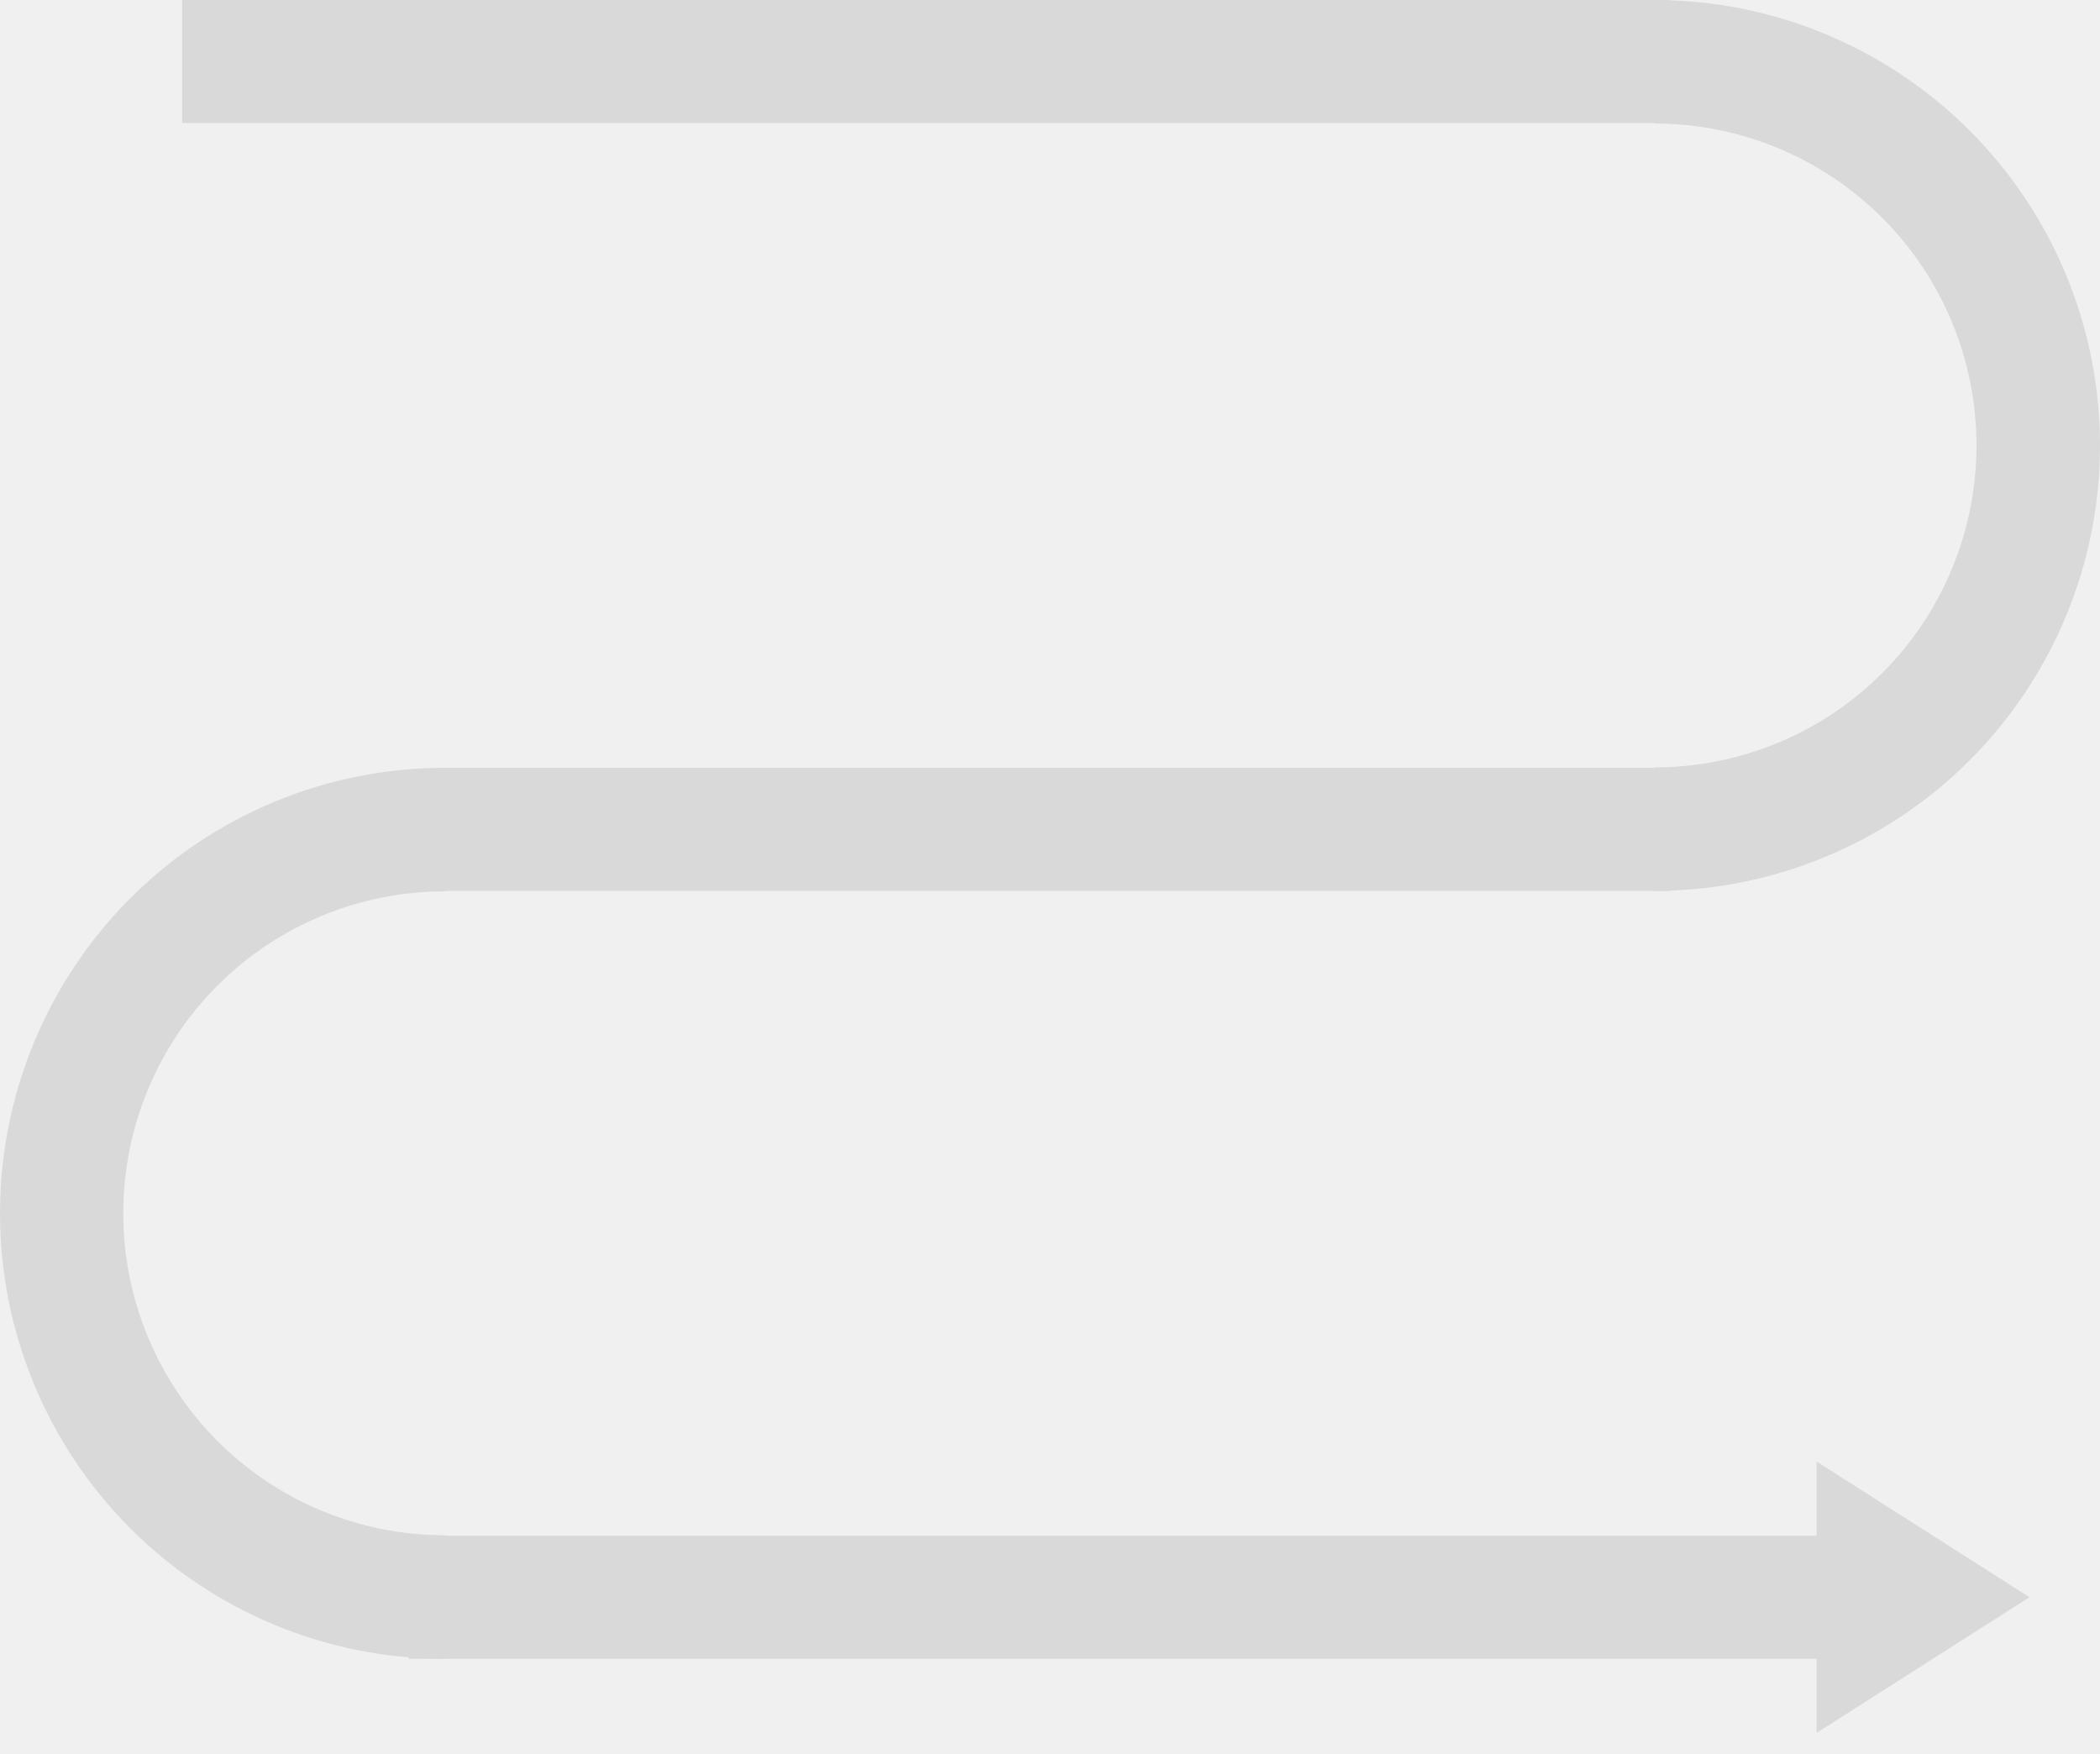
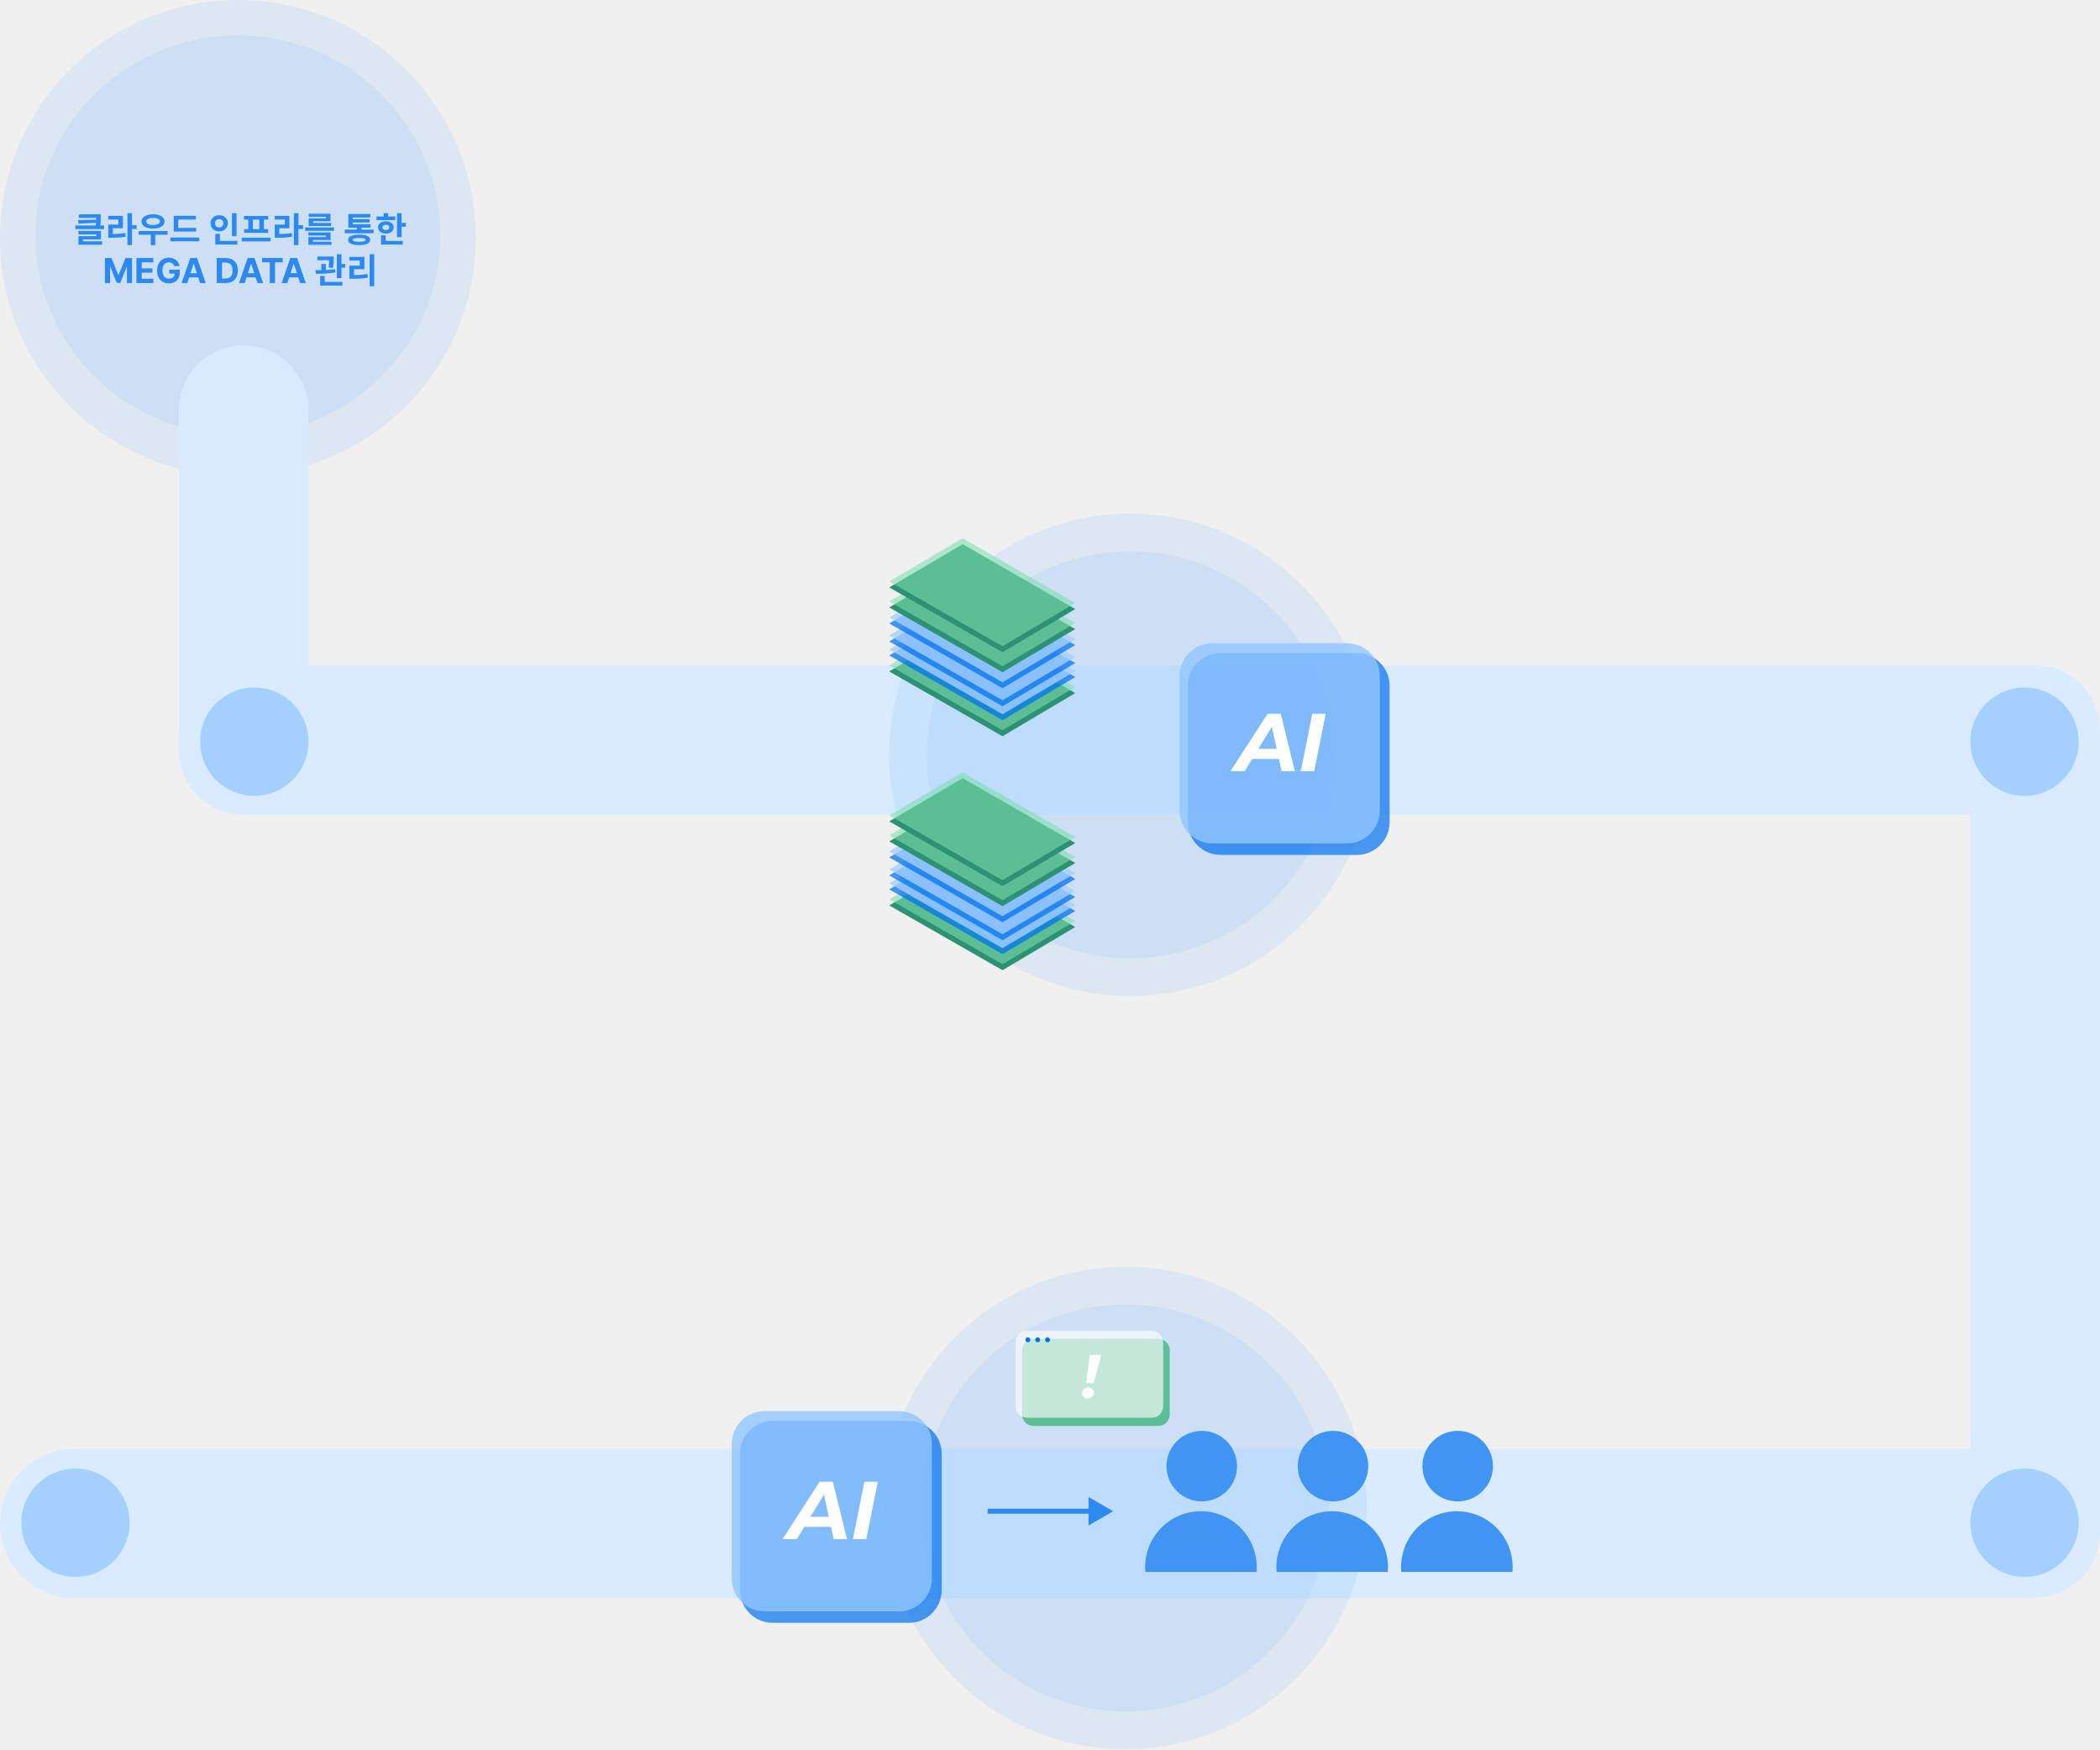
- <svg xmlns="http://www.w3.org/2000/svg" width="1280" height="1069" viewBox="0 0 1280 1069" fill="none">
-   <rect x="111" width="907" height="75" fill="#D9D9D9" />
-   <rect x="266" y="468" width="752" height="75" fill="#D9D9D9" />
-   <rect x="249" y="936" width="865" height="75" fill="#D9D9D9" />
-   <path d="M1008.5 543C1080.51 543 1149.56 514.396 1200.48 463.479C1251.4 412.563 1280 343.506 1280 271.5C1280 199.494 1251.4 130.437 1200.48 79.52C1149.56 28.604 1080.51 1.40201e-05 1008.5 0L1008.5 75.275C1060.54 75.275 1110.45 95.949 1147.25 132.748C1184.05 169.547 1204.72 219.458 1204.72 271.5C1204.72 323.542 1184.05 373.453 1147.25 410.252C1110.45 447.051 1060.54 467.725 1008.5 467.725V543Z" fill="#D9D9D9" />
-   <path d="M271 468C199.126 468 130.196 496.604 79.374 547.521C28.552 598.437 0 667.494 0 739.5C0 811.506 28.552 880.563 79.374 931.479C130.196 982.396 199.126 1011 271 1011L271 935.725C219.054 935.725 169.235 915.051 132.504 878.252C95.772 841.453 75.137 791.542 75.137 739.5C75.137 687.458 95.772 637.547 132.504 600.748C169.235 563.949 219.054 543.275 271 543.275V468Z" fill="#D9D9D9" />
-   <path d="M1237 973.5L1107.25 1056.21V890.795L1237 973.5Z" fill="#D9D9D9" />
+ <svg xmlns="http://www.w3.org/2000/svg" width="1280" height="1066" viewBox="0 0 1280 1066" fill="none">
+   <path d="M48.051 130.595H60.378V132.779H48.051V130.595ZM58.698 130.595H61.449V132.317C61.449 134.018 61.449 135.845 60.945 138.134L58.194 137.882C58.698 135.635 58.698 133.997 58.698 132.317V130.595ZM59.538 133.871V135.782L47.82 136.244L47.505 134.123L59.538 133.871ZM45.93 137.42H63.444V139.604H45.93V137.42ZM47.82 140.738H61.554V145.883H50.613V147.983H47.841V143.909H58.782V142.838H47.82V140.738ZM47.841 147.038H62.205V149.159H47.841V147.038ZM77.68 129.902H80.452V149.411H77.68V129.902ZM79.822 137.252H83.266V139.562H79.822V137.252ZM66.004 142.607H67.642C70.939 142.607 73.501 142.502 76.357 141.998L76.63 144.245C73.69 144.77 71.023 144.896 67.642 144.896H66.004V142.607ZM65.983 131.561H74.929V139.1H68.776V143.468H66.004V136.874H72.157V133.787H65.983V131.561ZM84.525 140.801H102.144V143.048H84.525V140.801ZM91.875 142.25H94.647V149.39H91.875V142.25ZM93.282 130.574C97.44 130.574 100.317 132.296 100.317 134.963C100.317 137.609 97.44 139.31 93.282 139.31C89.145 139.31 86.268 137.609 86.268 134.963C86.268 132.296 89.145 130.574 93.282 130.574ZM93.282 132.8C90.741 132.8 89.124 133.556 89.124 134.963C89.124 136.349 90.741 137.105 93.282 137.105C95.844 137.105 97.44 136.349 97.44 134.963C97.44 133.556 95.844 132.8 93.282 132.8ZM105.901 138.89H119.572V141.116H105.901V138.89ZM103.864 144.749H121.462V147.038H103.864V144.749ZM105.901 131.519H119.425V133.787H108.673V139.814H105.901V131.519ZM141.378 129.944H144.192V143.909H141.378V129.944ZM131.235 146.807H144.675V149.033H131.235V146.807ZM131.235 142.502H134.028V147.71H131.235V142.502ZM133.608 131.162C136.59 131.162 138.879 133.22 138.879 136.097C138.879 138.953 136.59 141.032 133.608 141.032C130.626 141.032 128.316 138.953 128.316 136.097C128.316 133.22 130.626 131.162 133.608 131.162ZM133.608 133.577C132.159 133.577 131.046 134.501 131.046 136.097C131.046 137.672 132.159 138.596 133.608 138.596C135.036 138.596 136.149 137.672 136.149 136.097C136.149 134.501 135.036 133.577 133.608 133.577ZM147.361 144.833H164.959V147.122H147.361V144.833ZM148.705 131.603H163.51V133.829H148.705V131.603ZM148.789 139.646H163.447V141.893H148.789V139.646ZM151.351 133.661H154.144V139.856H151.351V133.661ZM158.092 133.661H160.864V139.856H158.092V133.661ZM179.132 129.902H181.904V149.411H179.132V129.902ZM181.274 137.252H184.718V139.562H181.274V137.252ZM167.456 142.607H169.094C172.391 142.607 174.953 142.502 177.809 141.998L178.082 144.245C175.142 144.77 172.475 144.896 169.094 144.896H167.456V142.607ZM167.435 131.561H176.381V139.1H170.228V143.468H167.456V136.874H173.609V133.787H167.435V131.561ZM185.977 138.638H203.596V140.675H185.977V138.638ZM187.951 141.641H201.496V146.261H190.765V147.92H187.993V144.497H198.745V143.531H187.951V141.641ZM187.993 147.332H202.042V149.222H187.993V147.332ZM188.14 130.259H201.454V134.837H190.933V136.433H188.161V133.094H198.703V132.128H188.14V130.259ZM188.161 135.845H201.811V137.735H188.161V135.845ZM210.134 139.94H227.732V142.124H210.134V139.94ZM217.526 137.861H220.319V140.738H217.526V137.861ZM212.318 136.643H225.863V138.764H212.318V136.643ZM212.318 130.406H225.716V132.527H215.09V137.84H212.318V130.406ZM214.313 133.556H225.275V135.593H214.313V133.556ZM218.912 142.985C223.175 142.985 225.653 144.119 225.653 146.177C225.653 148.256 223.175 149.369 218.912 149.369C214.628 149.369 212.15 148.256 212.15 146.177C212.15 144.119 214.628 142.985 218.912 142.985ZM218.912 145.043C216.203 145.043 214.964 145.379 214.964 146.177C214.964 146.996 216.203 147.332 218.912 147.332C221.6 147.332 222.839 146.996 222.839 146.177C222.839 145.379 221.6 145.043 218.912 145.043ZM241.99 129.944H244.783V144.476H241.99V129.944ZM243.985 135.866H247.366V138.155H243.985V135.866ZM229.474 131.96H240.919V134.144H229.474V131.96ZM235.207 134.837C238 134.837 239.974 136.37 239.974 138.596C239.974 140.822 238 142.334 235.207 142.334C232.393 142.334 230.419 140.822 230.419 138.596C230.419 136.37 232.393 134.837 235.207 134.837ZM235.207 136.958C233.968 136.958 233.107 137.546 233.107 138.596C233.107 139.646 233.968 140.213 235.207 140.213C236.446 140.213 237.307 139.646 237.307 138.596C237.307 137.546 236.446 136.958 235.207 136.958ZM233.8 129.902H236.593V133.031H233.8V129.902ZM232.246 146.807H245.476V149.033H232.246V146.807ZM232.246 143.384H235.039V147.773H232.246V143.384ZM63.94 157.227H67.922L72.128 167.489H72.307L76.513 157.227H80.496V172.5H77.364V162.559H77.237L73.284 172.425H71.151L67.199 162.522H67.072V172.5H63.94V157.227ZM83.156 172.5V157.227H93.447V159.89H86.385V163.529H92.918V166.191H86.385V169.838H93.477V172.5H83.156ZM106.142 162.164C106.037 161.801 105.89 161.48 105.702 161.202C105.513 160.919 105.281 160.68 105.008 160.486C104.74 160.287 104.431 160.136 104.083 160.031C103.74 159.927 103.36 159.875 102.942 159.875C102.162 159.875 101.476 160.069 100.884 160.456C100.297 160.844 99.84 161.408 99.512 162.149C99.184 162.885 99.02 163.785 99.02 164.849C99.02 165.913 99.181 166.817 99.504 167.563C99.828 168.309 100.285 168.878 100.877 169.271C101.468 169.659 102.167 169.853 102.972 169.853C103.703 169.853 104.327 169.723 104.844 169.465C105.366 169.201 105.764 168.831 106.037 168.354C106.316 167.876 106.455 167.312 106.455 166.661L107.111 166.758H103.174V164.327H109.564V166.251C109.564 167.593 109.281 168.746 108.714 169.711C108.148 170.67 107.367 171.411 106.373 171.933C105.378 172.45 104.24 172.709 102.957 172.709C101.525 172.709 100.268 172.393 99.184 171.762C98.1 171.125 97.255 170.223 96.648 169.055C96.047 167.881 95.746 166.489 95.746 164.879C95.746 163.641 95.925 162.537 96.283 161.567C96.646 160.593 97.153 159.768 97.804 159.092C98.456 158.415 99.214 157.901 100.079 157.548C100.944 157.195 101.881 157.018 102.89 157.018C103.755 157.018 104.561 157.145 105.306 157.399C106.052 157.647 106.713 158 107.29 158.458C107.872 158.915 108.346 159.46 108.714 160.091C109.082 160.717 109.318 161.408 109.423 162.164H106.142ZM114.151 172.5H110.691L115.963 157.227H120.124L125.389 172.5H121.929L118.103 160.717H117.984L114.151 172.5ZM113.935 166.497H122.108V169.017H113.935V166.497ZM137.502 172.5H132.088V157.227H137.546C139.083 157.227 140.405 157.533 141.514 158.145C142.622 158.751 143.475 159.624 144.072 160.762C144.673 161.901 144.974 163.263 144.974 164.849C144.974 166.44 144.673 167.807 144.072 168.95C143.475 170.094 142.617 170.971 141.499 171.583C140.385 172.194 139.053 172.5 137.502 172.5ZM135.317 169.733H137.367C138.322 169.733 139.125 169.564 139.776 169.226C140.432 168.883 140.925 168.354 141.253 167.638C141.586 166.917 141.752 165.987 141.752 164.849C141.752 163.72 141.586 162.798 141.253 162.082C140.925 161.366 140.435 160.839 139.784 160.501C139.132 160.163 138.33 159.994 137.375 159.994H135.317V169.733ZM149.137 172.5H145.677L150.949 157.227H155.11L160.375 172.5H156.915L153.09 160.717H152.97L149.137 172.5ZM148.921 166.497H157.094V169.017H148.921V166.497ZM159.766 159.89V157.227H172.309V159.89H167.633V172.5H164.442V159.89H159.766ZM175.141 172.5H171.681L176.953 157.227H181.114L186.379 172.5H182.919L179.093 160.717H178.974L175.141 172.5ZM174.925 166.497H183.098V169.017H174.925V166.497ZM193.451 156.33H201.767V158.577H193.451V156.33ZM195.845 160.866H198.617V165.738H195.845V160.866ZM200.675 156.33H203.426V157.548C203.426 158.913 203.426 160.845 202.964 163.26L200.255 162.966C200.675 160.572 200.675 158.892 200.675 157.548V156.33ZM205.316 154.923H208.13V169.476H205.316V154.923ZM207.017 160.845H210.44V163.134H207.017V160.845ZM195.152 171.807H208.739V174.033H195.152V171.807ZM195.152 168.174H197.945V172.5H195.152V168.174ZM192.569 166.872L192.317 164.667C195.677 164.667 200.36 164.604 204.266 164.058L204.434 166.032C200.423 166.788 195.908 166.872 192.569 166.872ZM225.307 154.902H228.1V174.411H225.307V154.902ZM212.959 167.607H214.681C218.125 167.607 220.876 167.481 223.963 166.956L224.236 169.203C221.086 169.77 218.23 169.875 214.681 169.875H212.959V167.607ZM212.938 156.561H222.115V164.079H215.794V168.447H212.959V161.874H219.259V158.787H212.938V156.561Z" fill="#0070ED" />
+   <circle cx="145" cy="145" r="145" fill="#8AC0FC" fill-opacity="0.18" />
+   <ellipse cx="145.002" cy="143.459" rx="123.404" ry="121.862" fill="#8AC0FC" fill-opacity="0.18" />
+   <rect x="109" y="405.5" width="1171" height="91" rx="45.5" fill="#D9EBFE" />
+   <rect y="883" width="1280" height="91" rx="45.5" fill="#D9EBFE" />
+   <circle cx="689" cy="460" r="147" fill="#8AC0FC" fill-opacity="0.18" />
+   <circle cx="689" cy="460" r="124" fill="#8AC0FC" fill-opacity="0.18" />
+   <g clip-path="url(#clip0_1102_1016)">
+     <path d="M542 409.192C556.918 400.426 571.851 391.645 586.769 382.863L655.387 422.372L611.05 448.701L542 409.192Z" fill="#2D9173" />
+   </g>
+   <g clip-path="url(#clip1_1102_1016)" filter="url(#filter0_b_1102_1016)">
+     <path d="M542 405.536C556.918 396.77 571.851 387.989 586.769 379.207L655.387 418.716L611.05 445.045L542 405.536Z" fill="#7DDEAF" fill-opacity="0.58" />
+   </g>
+   <g clip-path="url(#clip2_1102_1016)">
+     <path d="M542 399.434C556.918 390.669 571.851 381.887 586.769 373.105L655.387 412.614L611.05 438.943L542 399.434Z" fill="#0070ED" fill-opacity="0.73" />
+   </g>
+   <g clip-path="url(#clip3_1102_1016)" filter="url(#filter1_b_1102_1016)">
+     <path d="M542 395.778C556.918 387.012 571.851 378.231 586.769 369.449L655.387 408.958L611.05 435.287L542 395.778Z" fill="#A4CFFF" fill-opacity="0.8" />
+   </g>
+   <g clip-path="url(#clip4_1102_1016)">
+     <path d="M542 390.903C556.918 382.137 571.851 373.356 586.769 364.574L655.387 404.083L611.05 430.412L542 390.903Z" fill="#0070ED" fill-opacity="0.73" />
+   </g>
+   <g clip-path="url(#clip5_1102_1016)" filter="url(#filter2_b_1102_1016)">
+     <path d="M542 387.247C556.918 378.481 571.851 369.7 586.769 360.918L655.387 400.427L611.05 426.755L542 387.247Z" fill="#A4CFFF" fill-opacity="0.8" />
+   </g>
+   <g clip-path="url(#clip6_1102_1016)">
+     <path d="M542 379.938C556.918 371.172 571.851 362.391 586.769 353.609L655.387 393.118L611.05 419.447L542 379.938Z" fill="#0070ED" fill-opacity="0.73" />
+   </g>
+   <g clip-path="url(#clip7_1102_1016)" filter="url(#filter3_b_1102_1016)">
+     <path d="M542 376.282C556.918 367.516 571.851 358.735 586.769 349.953L655.387 389.462L611.05 415.791L542 376.282Z" fill="#A4CFFF" fill-opacity="0.8" />
+   </g>
+   <g clip-path="url(#clip8_1102_1016)">
+     <path d="M542 370.18C556.918 361.415 571.851 352.633 586.769 343.852L655.387 383.36L611.05 409.689L542 370.18Z" fill="#2D9173" />
+   </g>
+   <g clip-path="url(#clip9_1102_1016)" filter="url(#filter4_b_1102_1016)">
+     <path d="M542 366.524C556.918 357.758 571.851 348.977 586.769 340.195L655.387 379.704L611.05 406.033L542 366.524Z" fill="#7DDEAF" fill-opacity="0.58" />
+   </g>
+   <g clip-path="url(#clip10_1102_1016)">
+     <path d="M542 357.985C556.918 349.219 571.851 340.438 586.769 331.656L655.387 371.165L611.05 397.494L542 357.985Z" fill="#2D9173" />
+   </g>
+   <g clip-path="url(#clip11_1102_1016)" filter="url(#filter5_b_1102_1016)">
+     <path d="M542 354.329C556.918 345.563 571.851 336.782 586.769 328L655.387 367.509L611.05 393.837L542 354.329Z" fill="#7DDEAF" fill-opacity="0.58" />
+   </g>
+   <g clip-path="url(#clip12_1102_1016)">
+     <path d="M542 551.77C556.918 543.004 571.851 534.223 586.769 525.441L655.387 564.95L611.05 591.279L542 551.77Z" fill="#2D9173" />
+   </g>
+   <g clip-path="url(#clip13_1102_1016)" filter="url(#filter6_b_1102_1016)">
+     <path d="M542 548.114C556.918 539.348 571.851 530.567 586.769 521.785L655.387 561.294L611.05 587.623L542 548.114Z" fill="#7DDEAF" fill-opacity="0.58" />
+   </g>
+   <g clip-path="url(#clip14_1102_1016)">
+     <path d="M542 542.012C556.918 533.247 571.851 524.465 586.769 515.684L655.387 555.193L611.05 581.521L542 542.012Z" fill="#0070ED" fill-opacity="0.73" />
+   </g>
+   <g clip-path="url(#clip15_1102_1016)" filter="url(#filter7_b_1102_1016)">
+     <path d="M542 538.356C556.918 529.59 571.851 520.809 586.769 512.027L655.387 551.536L611.05 577.865L542 538.356Z" fill="#A4CFFF" fill-opacity="0.8" />
+   </g>
+   <g clip-path="url(#clip16_1102_1016)">
+     <path d="M542 533.481C556.918 524.715 571.851 515.934 586.769 507.152L655.387 546.661L611.05 572.99L542 533.481Z" fill="#0070ED" fill-opacity="0.73" />
+   </g>
+   <g clip-path="url(#clip17_1102_1016)" filter="url(#filter8_b_1102_1016)">
+     <path d="M542 529.825C556.918 521.059 571.851 512.278 586.769 503.496L655.387 543.005L611.05 569.334L542 529.825Z" fill="#A4CFFF" fill-opacity="0.8" />
+   </g>
+   <g clip-path="url(#clip18_1102_1016)">
+     <path d="M542 522.512C556.918 513.747 571.851 504.965 586.769 496.184L655.387 535.693L611.05 562.021L542 522.512Z" fill="#0070ED" fill-opacity="0.73" />
+   </g>
+   <g clip-path="url(#clip19_1102_1016)" filter="url(#filter9_b_1102_1016)">
+     <path d="M542 518.856C556.918 510.09 571.851 501.309 586.769 492.527L655.387 532.036L611.05 558.365L542 518.856Z" fill="#A4CFFF" fill-opacity="0.8" />
+   </g>
+   <g clip-path="url(#clip20_1102_1016)">
+     <path d="M542 512.754C556.918 503.989 571.851 495.207 586.769 486.426L655.387 525.935L611.05 552.263L542 512.754Z" fill="#2D9173" />
+   </g>
+   <g clip-path="url(#clip21_1102_1016)" filter="url(#filter10_b_1102_1016)">
+     <path d="M542 509.098C556.918 500.333 571.851 491.551 586.769 482.77L655.387 522.278L611.05 548.607L542 509.098Z" fill="#7DDEAF" fill-opacity="0.58" />
+   </g>
+   <g clip-path="url(#clip22_1102_1016)">
+     <path d="M542 500.563C556.918 491.797 571.851 483.016 586.769 474.234L655.387 513.743L611.05 540.072L542 500.563Z" fill="#2D9173" />
+   </g>
+   <g clip-path="url(#clip23_1102_1016)" filter="url(#filter11_b_1102_1016)">
+     <path d="M542 496.907C556.918 488.141 571.851 479.36 586.769 470.578L655.387 510.087L611.05 536.416L542 496.907Z" fill="#7DDEAF" fill-opacity="0.58" />
+   </g>
+   <rect x="724" y="398" width="123" height="123" rx="20" fill="#0070ED" fill-opacity="0.7" />
+   <g filter="url(#filter12_b_1102_1016)">
+     <rect x="719" y="392" width="122" height="122" rx="20" fill="#91C5FF" fill-opacity="0.8" />
+   </g>
+   <path d="M750.006 470L772.606 435H780.656L789.256 470H781.156L774.356 439H777.556L758.656 470H750.006ZM759.356 462.5L762.656 456.35H780.706L781.656 462.5H759.356ZM792.888 470L799.888 435H808.038L801.038 470H792.888Z" fill="white" />
+   <path d="M678.5 921L663.5 912.34V929.66L678.5 921ZM602 922.5H665V919.5H602V922.5Z" fill="#0070ED" />
+   <circle cx="686" cy="919" r="147" fill="#8AC0FC" fill-opacity="0.18" />
+   <circle cx="686" cy="919" r="124" fill="#8AC0FC" fill-opacity="0.18" />
+   <rect x="451" y="866" width="123" height="123" rx="20" fill="#0070ED" fill-opacity="0.7" />
+   <g filter="url(#filter13_b_1102_1016)">
+     <rect x="446" y="860" width="122" height="122" rx="20" fill="#91C5FF" fill-opacity="0.8" />
+   </g>
+   <path d="M477.006 938L499.606 903H507.656L516.256 938H508.156L501.356 907H504.556L485.656 938H477.006ZM486.356 930.5L489.656 924.35H507.706L508.656 930.5H486.356ZM519.888 938L526.888 903H535.038L528.038 938H519.888Z" fill="white" />
+   <circle cx="732.5" cy="893.5" r="21.5" fill="#4195F2" />
+   <mask id="mask0_1102_1016" style="mask-type:alpha" maskUnits="userSpaceOnUse" x="678" y="849" width="109" height="109">
+     <rect x="678" y="849" width="109" height="109" fill="#D9D9D9" />
+   </mask>
+   <g mask="url(#mask0_1102_1016)">
+     <circle cx="732" cy="955" r="34" fill="#4195F2" />
+   </g>
+   <circle cx="812.5" cy="893.5" r="21.5" fill="#4195F2" />
+   <mask id="mask1_1102_1016" style="mask-type:alpha" maskUnits="userSpaceOnUse" x="758" y="849" width="109" height="109">
+     <rect x="758" y="849" width="109" height="109" fill="#D9D9D9" />
+   </mask>
+   <g mask="url(#mask1_1102_1016)">
+     <circle cx="812" cy="955" r="34" fill="#4195F2" />
+   </g>
+   <circle cx="888.5" cy="893.5" r="21.5" fill="#4195F2" />
+   <mask id="mask2_1102_1016" style="mask-type:alpha" maskUnits="userSpaceOnUse" x="834" y="849" width="109" height="109">
+     <rect x="834" y="849" width="109" height="109" fill="#D9D9D9" />
+   </mask>
+   <g mask="url(#mask2_1102_1016)">
+     <circle cx="888" cy="955" r="34" fill="#4195F2" />
+   </g>
+   <g filter="url(#filter14_b_1102_1016)">
+     <rect x="623" y="816" width="90" height="53" rx="7" fill="#5CBE96" />
+   </g>
+   <g filter="url(#filter15_b_1102_1016)">
+     <rect x="619" y="811" width="90" height="53" rx="7" fill="white" fill-opacity="0.63" />
+   </g>
+   <circle cx="626.5" cy="816.5" r="1.5" fill="#0070ED" />
+   <circle cx="632.5" cy="816.5" r="1.5" fill="#0070ED" />
+   <circle cx="638.5" cy="816.5" r="1.5" fill="#0070ED" />
+   <path d="M661.968 842.887L664.255 825.75H671.23L666.618 842.887H661.968ZM662.943 852.3C661.943 852.3 661.118 852 660.468 851.4C659.818 850.775 659.493 850.025 659.493 849.15C659.493 848.1 659.855 847.237 660.58 846.562C661.33 845.887 662.23 845.55 663.28 845.55C664.28 845.55 665.093 845.85 665.718 846.45C666.368 847.025 666.693 847.75 666.693 848.625C666.693 849.3 666.518 849.925 666.168 850.5C665.843 851.05 665.393 851.487 664.818 851.812C664.268 852.138 663.643 852.3 662.943 852.3Z" fill="white" />
+   <rect x="109" y="210.5" width="79" height="286" rx="39.5" fill="#D9EBFE" />
+   <rect x="1201" y="405.5" width="79" height="568" rx="39.5" fill="#D9EBFE" />
+   <circle cx="46" cy="928" r="33" fill="#A3D0FF" />
+   <circle cx="1234" cy="452" r="33" fill="#A3D0FF" />
+   <circle cx="155" cy="452" r="33" fill="#A3D0FF" />
+   <circle cx="1234" cy="928" r="33" fill="#A3D0FF" />
+   <defs>
+     <filter id="filter0_b_1102_1016" x="538" y="375.207" width="121.387" height="73.836" filterUnits="userSpaceOnUse" color-interpolation-filters="sRGB">
+       <feFlood flood-opacity="0" result="BackgroundImageFix" />
+       <feGaussianBlur in="BackgroundImageFix" stdDeviation="2" />
+       <feComposite in2="SourceAlpha" operator="in" result="effect1_backgroundBlur_1102_1016" />
+       <feBlend mode="normal" in="SourceGraphic" in2="effect1_backgroundBlur_1102_1016" result="shape" />
+     </filter>
+     <filter id="filter1_b_1102_1016" x="538" y="365.449" width="121.387" height="73.836" filterUnits="userSpaceOnUse" color-interpolation-filters="sRGB">
+       <feFlood flood-opacity="0" result="BackgroundImageFix" />
+       <feGaussianBlur in="BackgroundImageFix" stdDeviation="2" />
+       <feComposite in2="SourceAlpha" operator="in" result="effect1_backgroundBlur_1102_1016" />
+       <feBlend mode="normal" in="SourceGraphic" in2="effect1_backgroundBlur_1102_1016" result="shape" />
+     </filter>
+     <filter id="filter2_b_1102_1016" x="538" y="356.918" width="121.387" height="73.836" filterUnits="userSpaceOnUse" color-interpolation-filters="sRGB">
+       <feFlood flood-opacity="0" result="BackgroundImageFix" />
+       <feGaussianBlur in="BackgroundImageFix" stdDeviation="2" />
+       <feComposite in2="SourceAlpha" operator="in" result="effect1_backgroundBlur_1102_1016" />
+       <feBlend mode="normal" in="SourceGraphic" in2="effect1_backgroundBlur_1102_1016" result="shape" />
+     </filter>
+     <filter id="filter3_b_1102_1016" x="538" y="345.953" width="121.387" height="73.836" filterUnits="userSpaceOnUse" color-interpolation-filters="sRGB">
+       <feFlood flood-opacity="0" result="BackgroundImageFix" />
+       <feGaussianBlur in="BackgroundImageFix" stdDeviation="2" />
+       <feComposite in2="SourceAlpha" operator="in" result="effect1_backgroundBlur_1102_1016" />
+       <feBlend mode="normal" in="SourceGraphic" in2="effect1_backgroundBlur_1102_1016" result="shape" />
+     </filter>
+     <filter id="filter4_b_1102_1016" x="538" y="336.195" width="121.387" height="73.836" filterUnits="userSpaceOnUse" color-interpolation-filters="sRGB">
+       <feFlood flood-opacity="0" result="BackgroundImageFix" />
+       <feGaussianBlur in="BackgroundImageFix" stdDeviation="2" />
+       <feComposite in2="SourceAlpha" operator="in" result="effect1_backgroundBlur_1102_1016" />
+       <feBlend mode="normal" in="SourceGraphic" in2="effect1_backgroundBlur_1102_1016" result="shape" />
+     </filter>
+     <filter id="filter5_b_1102_1016" x="538" y="324" width="121.387" height="73.836" filterUnits="userSpaceOnUse" color-interpolation-filters="sRGB">
+       <feFlood flood-opacity="0" result="BackgroundImageFix" />
+       <feGaussianBlur in="BackgroundImageFix" stdDeviation="2" />
+       <feComposite in2="SourceAlpha" operator="in" result="effect1_backgroundBlur_1102_1016" />
+       <feBlend mode="normal" in="SourceGraphic" in2="effect1_backgroundBlur_1102_1016" result="shape" />
+     </filter>
+     <filter id="filter6_b_1102_1016" x="538" y="517.785" width="121.387" height="73.836" filterUnits="userSpaceOnUse" color-interpolation-filters="sRGB">
+       <feFlood flood-opacity="0" result="BackgroundImageFix" />
+       <feGaussianBlur in="BackgroundImageFix" stdDeviation="2" />
+       <feComposite in2="SourceAlpha" operator="in" result="effect1_backgroundBlur_1102_1016" />
+       <feBlend mode="normal" in="SourceGraphic" in2="effect1_backgroundBlur_1102_1016" result="shape" />
+     </filter>
+     <filter id="filter7_b_1102_1016" x="538" y="508.027" width="121.387" height="73.836" filterUnits="userSpaceOnUse" color-interpolation-filters="sRGB">
+       <feFlood flood-opacity="0" result="BackgroundImageFix" />
+       <feGaussianBlur in="BackgroundImageFix" stdDeviation="2" />
+       <feComposite in2="SourceAlpha" operator="in" result="effect1_backgroundBlur_1102_1016" />
+       <feBlend mode="normal" in="SourceGraphic" in2="effect1_backgroundBlur_1102_1016" result="shape" />
+     </filter>
+     <filter id="filter8_b_1102_1016" x="538" y="499.496" width="121.387" height="73.836" filterUnits="userSpaceOnUse" color-interpolation-filters="sRGB">
+       <feFlood flood-opacity="0" result="BackgroundImageFix" />
+       <feGaussianBlur in="BackgroundImageFix" stdDeviation="2" />
+       <feComposite in2="SourceAlpha" operator="in" result="effect1_backgroundBlur_1102_1016" />
+       <feBlend mode="normal" in="SourceGraphic" in2="effect1_backgroundBlur_1102_1016" result="shape" />
+     </filter>
+     <filter id="filter9_b_1102_1016" x="538" y="488.527" width="121.387" height="73.836" filterUnits="userSpaceOnUse" color-interpolation-filters="sRGB">
+       <feFlood flood-opacity="0" result="BackgroundImageFix" />
+       <feGaussianBlur in="BackgroundImageFix" stdDeviation="2" />
+       <feComposite in2="SourceAlpha" operator="in" result="effect1_backgroundBlur_1102_1016" />
+       <feBlend mode="normal" in="SourceGraphic" in2="effect1_backgroundBlur_1102_1016" result="shape" />
+     </filter>
+     <filter id="filter10_b_1102_1016" x="538" y="478.77" width="121.387" height="73.836" filterUnits="userSpaceOnUse" color-interpolation-filters="sRGB">
+       <feFlood flood-opacity="0" result="BackgroundImageFix" />
+       <feGaussianBlur in="BackgroundImageFix" stdDeviation="2" />
+       <feComposite in2="SourceAlpha" operator="in" result="effect1_backgroundBlur_1102_1016" />
+       <feBlend mode="normal" in="SourceGraphic" in2="effect1_backgroundBlur_1102_1016" result="shape" />
+     </filter>
+     <filter id="filter11_b_1102_1016" x="538" y="466.578" width="121.387" height="73.836" filterUnits="userSpaceOnUse" color-interpolation-filters="sRGB">
+       <feFlood flood-opacity="0" result="BackgroundImageFix" />
+       <feGaussianBlur in="BackgroundImageFix" stdDeviation="2" />
+       <feComposite in2="SourceAlpha" operator="in" result="effect1_backgroundBlur_1102_1016" />
+       <feBlend mode="normal" in="SourceGraphic" in2="effect1_backgroundBlur_1102_1016" result="shape" />
+     </filter>
+     <filter id="filter12_b_1102_1016" x="715" y="388" width="130" height="130" filterUnits="userSpaceOnUse" color-interpolation-filters="sRGB">
+       <feFlood flood-opacity="0" result="BackgroundImageFix" />
+       <feGaussianBlur in="BackgroundImageFix" stdDeviation="2" />
+       <feComposite in2="SourceAlpha" operator="in" result="effect1_backgroundBlur_1102_1016" />
+       <feBlend mode="normal" in="SourceGraphic" in2="effect1_backgroundBlur_1102_1016" result="shape" />
+     </filter>
+     <filter id="filter13_b_1102_1016" x="442" y="856" width="130" height="130" filterUnits="userSpaceOnUse" color-interpolation-filters="sRGB">
+       <feFlood flood-opacity="0" result="BackgroundImageFix" />
+       <feGaussianBlur in="BackgroundImageFix" stdDeviation="2" />
+       <feComposite in2="SourceAlpha" operator="in" result="effect1_backgroundBlur_1102_1016" />
+       <feBlend mode="normal" in="SourceGraphic" in2="effect1_backgroundBlur_1102_1016" result="shape" />
+     </filter>
+     <filter id="filter14_b_1102_1016" x="613" y="806" width="110" height="73" filterUnits="userSpaceOnUse" color-interpolation-filters="sRGB">
+       <feFlood flood-opacity="0" result="BackgroundImageFix" />
+       <feGaussianBlur in="BackgroundImageFix" stdDeviation="5" />
+       <feComposite in2="SourceAlpha" operator="in" result="effect1_backgroundBlur_1102_1016" />
+       <feBlend mode="normal" in="SourceGraphic" in2="effect1_backgroundBlur_1102_1016" result="shape" />
+     </filter>
+     <filter id="filter15_b_1102_1016" x="609" y="801" width="110" height="73" filterUnits="userSpaceOnUse" color-interpolation-filters="sRGB">
+       <feFlood flood-opacity="0" result="BackgroundImageFix" />
+       <feGaussianBlur in="BackgroundImageFix" stdDeviation="5" />
+       <feComposite in2="SourceAlpha" operator="in" result="effect1_backgroundBlur_1102_1016" />
+       <feBlend mode="normal" in="SourceGraphic" in2="effect1_backgroundBlur_1102_1016" result="shape" />
+     </filter>
+     <clipPath id="clip0_1102_1016">
+       <rect width="113.387" height="65.838" fill="white" transform="translate(542 382.863)" />
+     </clipPath>
+     <clipPath id="clip1_1102_1016">
+       <rect width="113.387" height="65.838" fill="white" transform="translate(542 379.207)" />
+     </clipPath>
+     <clipPath id="clip2_1102_1016">
+       <rect width="113.387" height="65.838" fill="white" transform="translate(542 373.105)" />
+     </clipPath>
+     <clipPath id="clip3_1102_1016">
+       <rect width="113.387" height="65.838" fill="white" transform="translate(542 369.449)" />
+     </clipPath>
+     <clipPath id="clip4_1102_1016">
+       <rect width="113.387" height="65.838" fill="white" transform="translate(542 364.574)" />
+     </clipPath>
+     <clipPath id="clip5_1102_1016">
+       <rect width="113.387" height="65.838" fill="white" transform="translate(542 360.918)" />
+     </clipPath>
+     <clipPath id="clip6_1102_1016">
+       <rect width="113.387" height="65.838" fill="white" transform="translate(542 353.609)" />
+     </clipPath>
+     <clipPath id="clip7_1102_1016">
+       <rect width="113.387" height="65.838" fill="white" transform="translate(542 349.953)" />
+     </clipPath>
+     <clipPath id="clip8_1102_1016">
+       <rect width="113.387" height="65.838" fill="white" transform="translate(542 343.852)" />
+     </clipPath>
+     <clipPath id="clip9_1102_1016">
+       <rect width="113.387" height="65.838" fill="white" transform="translate(542 340.195)" />
+     </clipPath>
+     <clipPath id="clip10_1102_1016">
+       <rect width="113.387" height="65.838" fill="white" transform="translate(542 331.656)" />
+     </clipPath>
+     <clipPath id="clip11_1102_1016">
+       <rect width="113.387" height="65.838" fill="white" transform="translate(542 328)" />
+     </clipPath>
+     <clipPath id="clip12_1102_1016">
+       <rect width="113.387" height="65.838" fill="white" transform="translate(542 525.441)" />
+     </clipPath>
+     <clipPath id="clip13_1102_1016">
+       <rect width="113.387" height="65.838" fill="white" transform="translate(542 521.785)" />
+     </clipPath>
+     <clipPath id="clip14_1102_1016">
+       <rect width="113.387" height="65.838" fill="white" transform="translate(542 515.684)" />
+     </clipPath>
+     <clipPath id="clip15_1102_1016">
+       <rect width="113.387" height="65.838" fill="white" transform="translate(542 512.027)" />
+     </clipPath>
+     <clipPath id="clip16_1102_1016">
+       <rect width="113.387" height="65.838" fill="white" transform="translate(542 507.152)" />
+     </clipPath>
+     <clipPath id="clip17_1102_1016">
+       <rect width="113.387" height="65.838" fill="white" transform="translate(542 503.496)" />
+     </clipPath>
+     <clipPath id="clip18_1102_1016">
+       <rect width="113.387" height="65.838" fill="white" transform="translate(542 496.184)" />
+     </clipPath>
+     <clipPath id="clip19_1102_1016">
+       <rect width="113.387" height="65.838" fill="white" transform="translate(542 492.527)" />
+     </clipPath>
+     <clipPath id="clip20_1102_1016">
+       <rect width="113.387" height="65.838" fill="white" transform="translate(542 486.426)" />
+     </clipPath>
+     <clipPath id="clip21_1102_1016">
+       <rect width="113.387" height="65.838" fill="white" transform="translate(542 482.77)" />
+     </clipPath>
+     <clipPath id="clip22_1102_1016">
+       <rect width="113.387" height="65.838" fill="white" transform="translate(542 474.234)" />
+     </clipPath>
+     <clipPath id="clip23_1102_1016">
+       <rect width="113.387" height="65.838" fill="white" transform="translate(542 470.578)" />
+     </clipPath>
+   </defs>
</svg>
